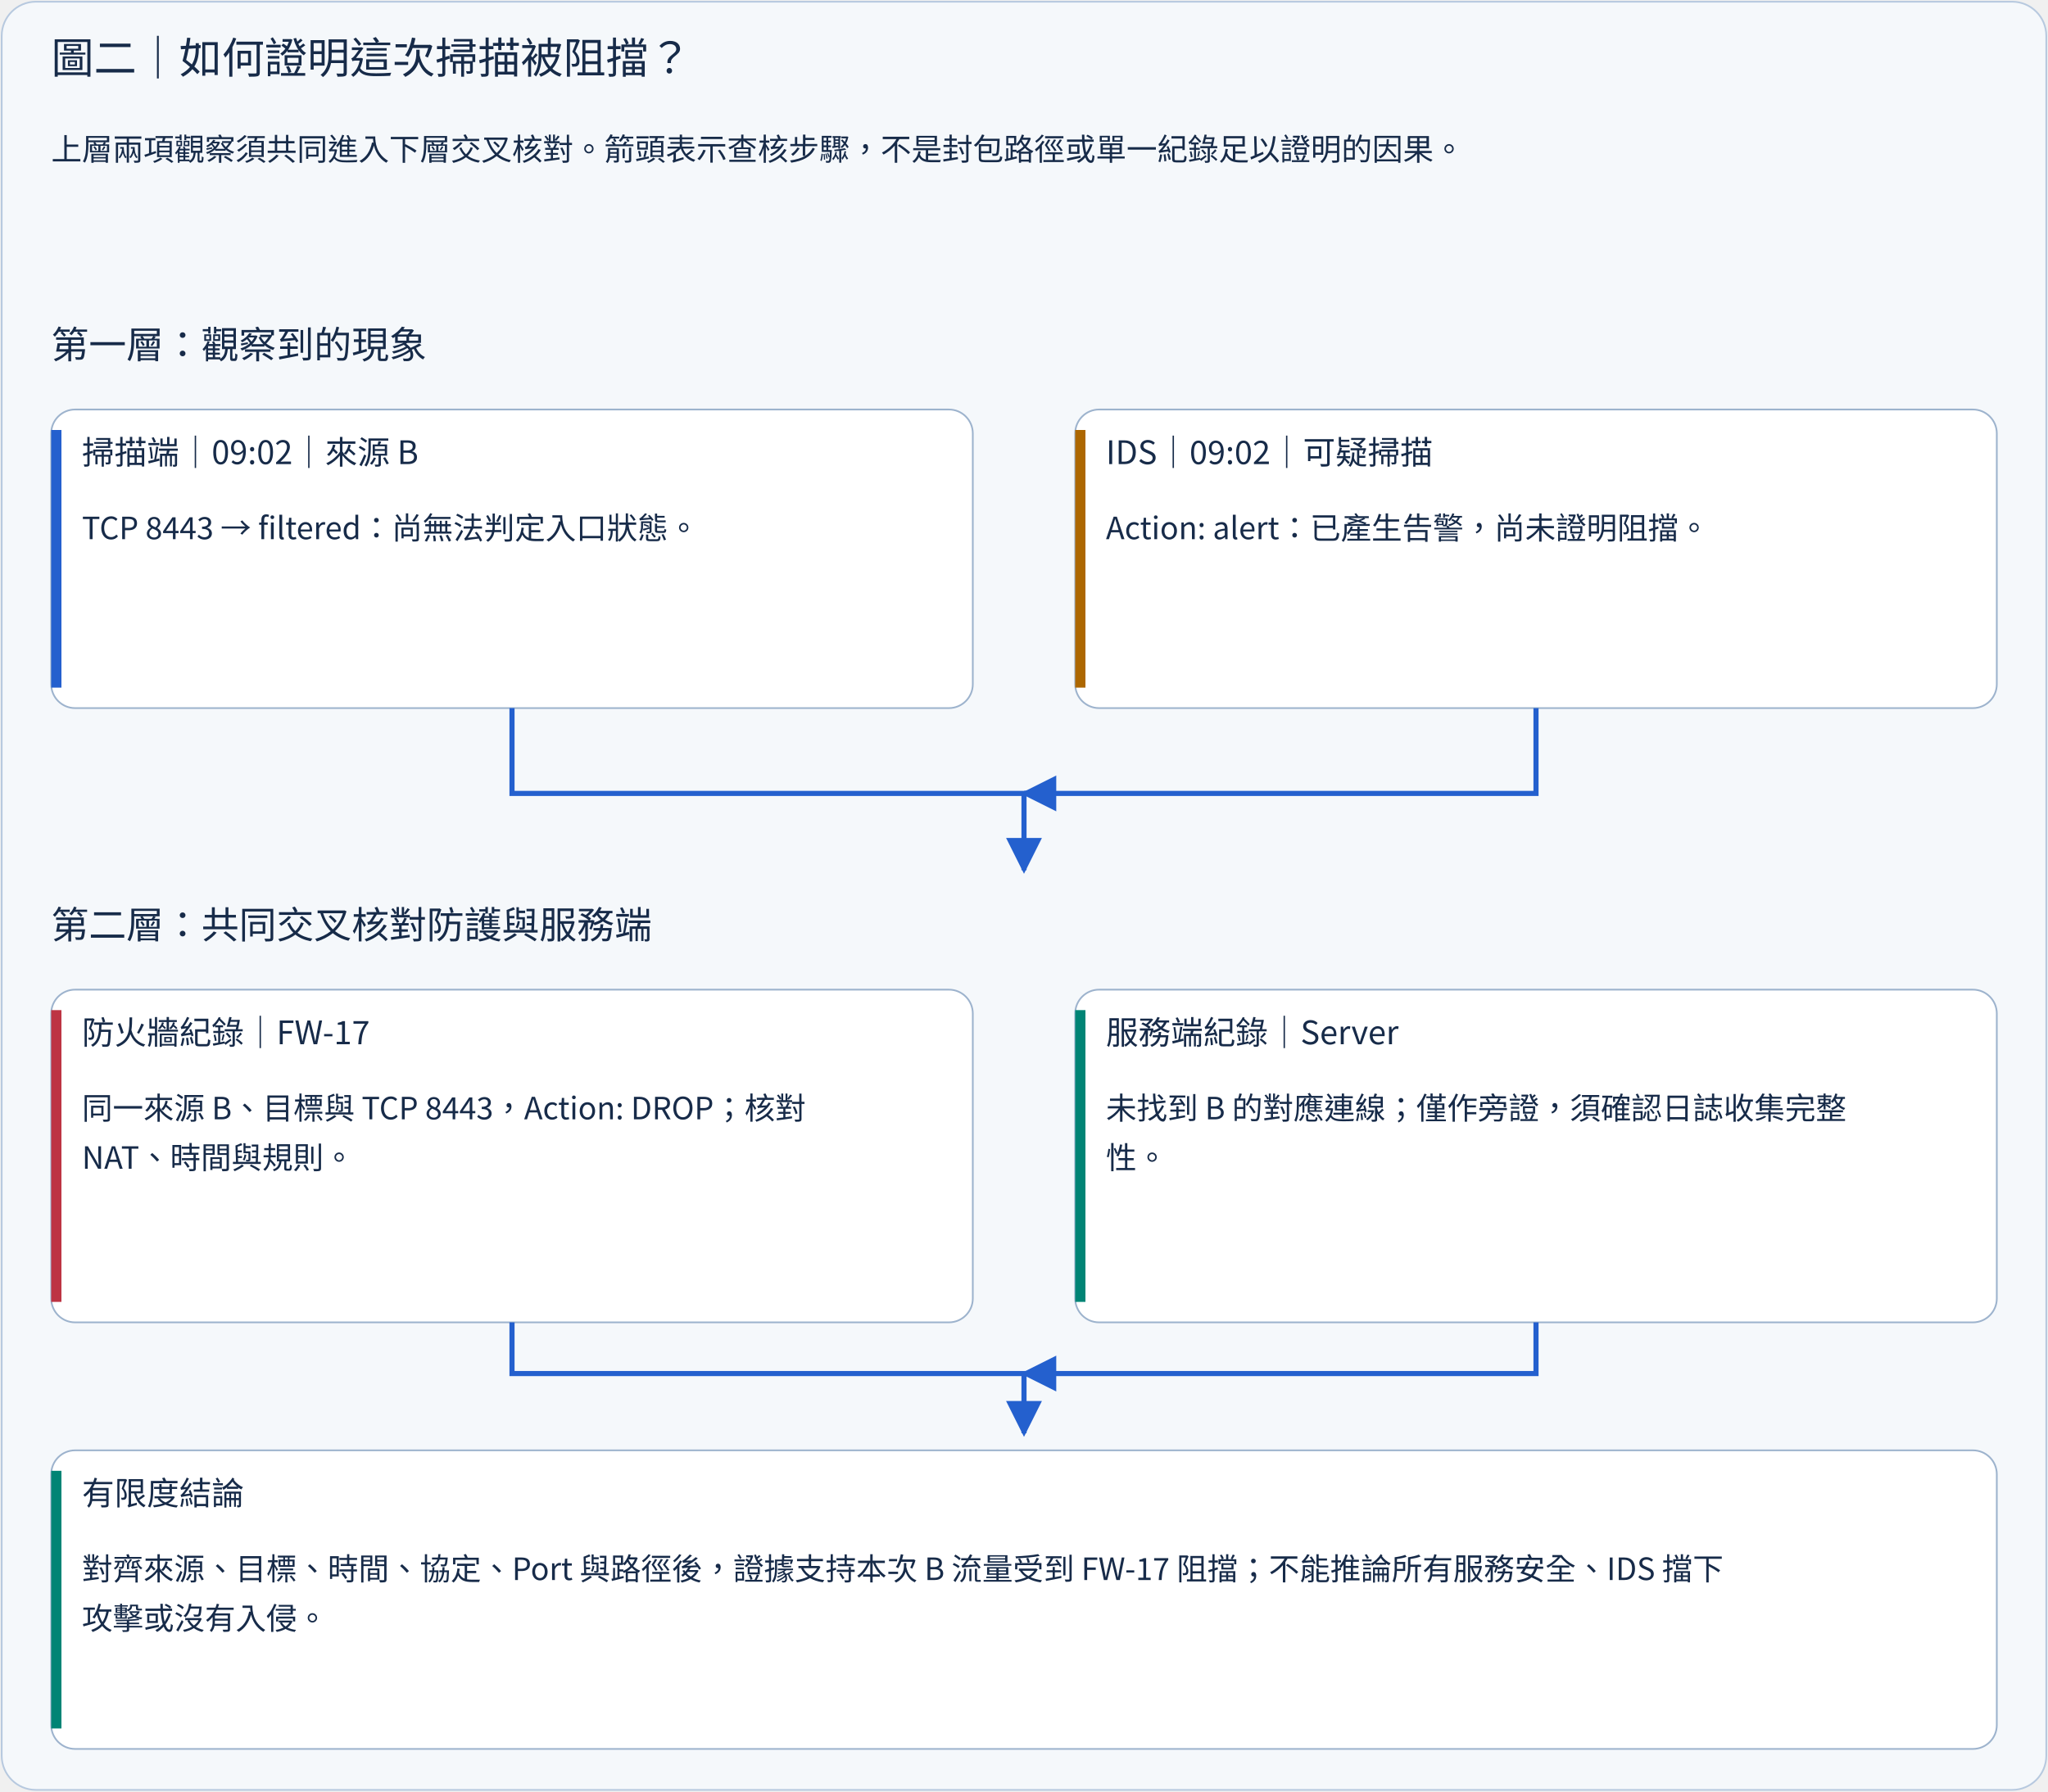
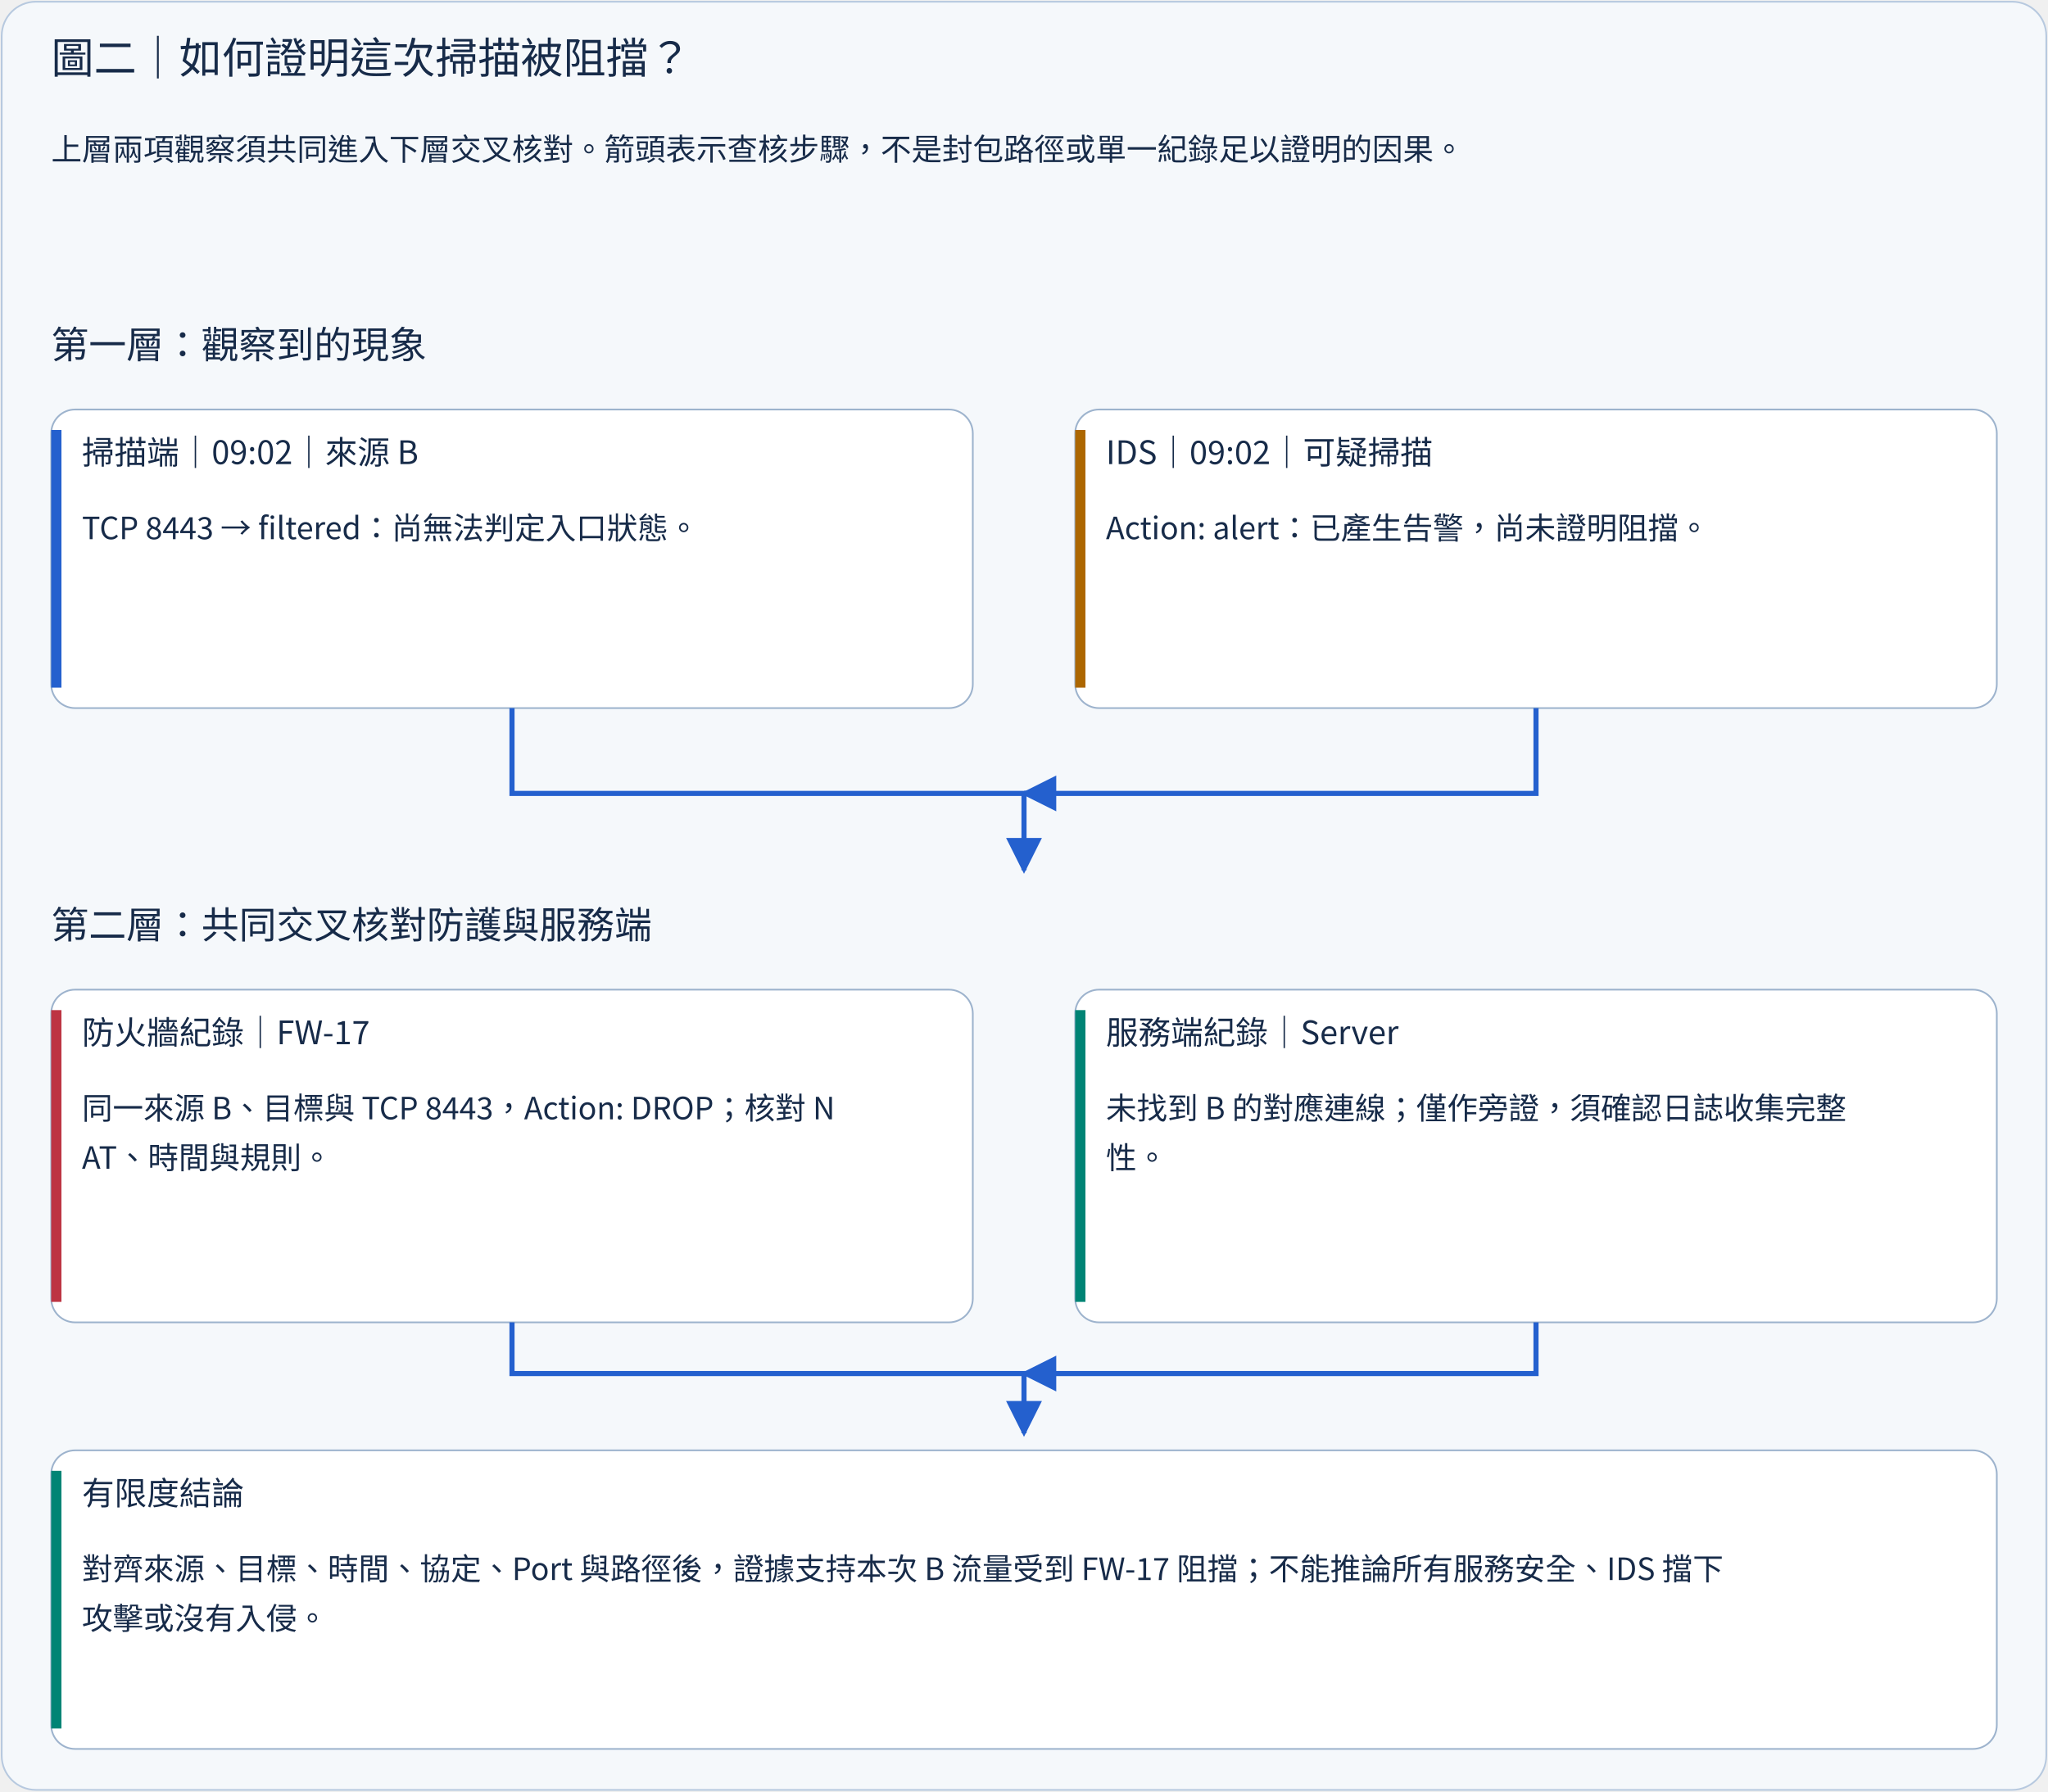
<svg xmlns="http://www.w3.org/2000/svg" viewBox="0 0 900 787.5" role="img" aria-labelledby="m0308-evidence-zh-title m0308-evidence-zh-desc" preserveAspectRatio="xMidYMid meet">
  <defs>
    <marker id="m0308-evidence-zh-arrow" viewBox="0 0 10 10" refX="9" refY="5" markerWidth="7" markerHeight="7" orient="auto">
      <path d="M0 0L10 5L0 10z" fill="#2460ce" />
    </marker>
    <marker id="m0308-evidence-zh-copy" viewBox="0 0 10 10" refX="9" refY="5" markerWidth="7" markerHeight="7" orient="auto">
      <path d="M0 0L10 5L0 10z" fill="#008475" />
    </marker>
  </defs>
  <g transform="scale(0.75)">
    <rect x="1" y="1" width="1198" height="1048" rx="20" fill="#f5f8fb" stroke="#b7c9df" />
    <text x="30" y="43" font-family="Noto Sans CJK TC,sans-serif" font-size="25" fill="#172b49">圖二｜如何證明這次掃描被阻擋？</text>
    <text x="30" y="94" font-family="Noto Sans CJK TC,sans-serif" font-size="18" fill="#172b49">上層兩項觀察須共同進入下層交叉核對。箭頭表示查核步驟，不是封包路徑或單一紀錄足以證明的因果。</text>
    <text x="30" y="210" font-family="Noto Sans CJK TC,sans-serif" font-size="22" fill="#172b49">第一層：觀察到的現象</text>
    <rect x="30" y="240" width="540" height="175" rx="14" fill="#ffffff" stroke="#9db3cd" />
    <path d="M33 252V403" stroke="#2460ce" stroke-width="6" />
    <text x="48" y="272" font-family="Noto Sans CJK TC,sans-serif" font-size="19" fill="#172b49">掃描端｜09:02｜來源 B</text>
    <text x="48" y="316" font-family="Noto Sans CJK TC,sans-serif" font-size="18" fill="#172b49">TCP 8443 → filtered：尚無法判定入口狀態。</text>
    <rect x="630" y="240" width="540" height="175" rx="14" fill="#ffffff" stroke="#9db3cd" />
    <path d="M633 252V403" stroke="#ad6700" stroke-width="6" />
    <text x="648" y="272" font-family="Noto Sans CJK TC,sans-serif" font-size="19" fill="#172b49">IDS｜09:02｜可疑掃描</text>
    <text x="648" y="316" font-family="Noto Sans CJK TC,sans-serif" font-size="18" fill="#172b49">Action: alert：已產生告警，尚未證明阻擋。</text>
    <path d="M300 415V465H600V510" fill="none" stroke="#2460ce" stroke-width="3" marker-end="url(#m0308-evidence-zh-arrow)" />
    <path d="M900 415V465H600" fill="none" stroke="#2460ce" stroke-width="3" marker-end="url(#m0308-evidence-zh-arrow)" />
    <text x="30" y="550" font-family="Noto Sans CJK TC,sans-serif" font-size="22" fill="#172b49">第二層：共同交叉核對防護與服務端</text>
    <rect x="30" y="580" width="540" height="195" rx="14" fill="#ffffff" stroke="#9db3cd" />
    <path d="M33 592V763" stroke="#bd3443" stroke-width="6" />
    <text x="48" y="612" font-family="Noto Sans CJK TC,sans-serif" font-size="19" fill="#172b49">防火牆紀錄｜FW-17</text>
-     <text x="48" y="656" font-family="Noto Sans CJK TC,sans-serif" font-size="18" fill="#172b49">同一來源 B、目標與 TCP 8443，Action: DROP；核對 </text>
-     <text x="48" y="685" font-family="Noto Sans CJK TC,sans-serif" font-size="18" fill="#172b49">NAT、時間與規則。</text>
+     <text x="48" y="656" font-family="Noto Sans CJK TC,sans-serif" font-size="18" fill="#172b49">同一來源 B、目標與 TCP 8443，Action: DROP；核對 N</text>
+     <text x="48" y="685" font-family="Noto Sans CJK TC,sans-serif" font-size="18" fill="#172b49">AT、時間與規則。</text>
    <rect x="630" y="580" width="540" height="195" rx="14" fill="#ffffff" stroke="#9db3cd" />
    <path d="M633 592V763" stroke="#008475" stroke-width="6" />
    <text x="648" y="612" font-family="Noto Sans CJK TC,sans-serif" font-size="19" fill="#172b49">服務端紀錄｜Server</text>
    <text x="648" y="656" font-family="Noto Sans CJK TC,sans-serif" font-size="18" fill="#172b49">未找到 B 的對應連線；僅作旁證，須確認日誌收集完整</text>
    <text x="648" y="685" font-family="Noto Sans CJK TC,sans-serif" font-size="18" fill="#172b49">性。</text>
    <path d="M300 775V805H600V840" fill="none" stroke="#2460ce" stroke-width="3" marker-end="url(#m0308-evidence-zh-arrow)" />
    <path d="M900 775V805H600" fill="none" stroke="#2460ce" stroke-width="3" marker-end="url(#m0308-evidence-zh-arrow)" />
    <rect x="30" y="850" width="1140" height="175" rx="14" fill="#ffffff" stroke="#9db3cd" />
    <path d="M33 862V1013" stroke="#008475" stroke-width="6" />
    <text x="48" y="882" font-family="Noto Sans CJK TC,sans-serif" font-size="19" fill="#172b49">有限度結論</text>
    <text x="48" y="926" font-family="Noto Sans CJK TC,sans-serif" font-size="18" fill="#172b49">對齊來源、目標、時間、協定、Port 與路徑後，證據支持本次 B 流量受到 FW-17 阻擋；不能推論所有服務安全、IDS 擋下</text>
    <text x="48" y="955" font-family="Noto Sans CJK TC,sans-serif" font-size="18" fill="#172b49">攻擊或沒有入侵。</text>
  </g>
</svg>
